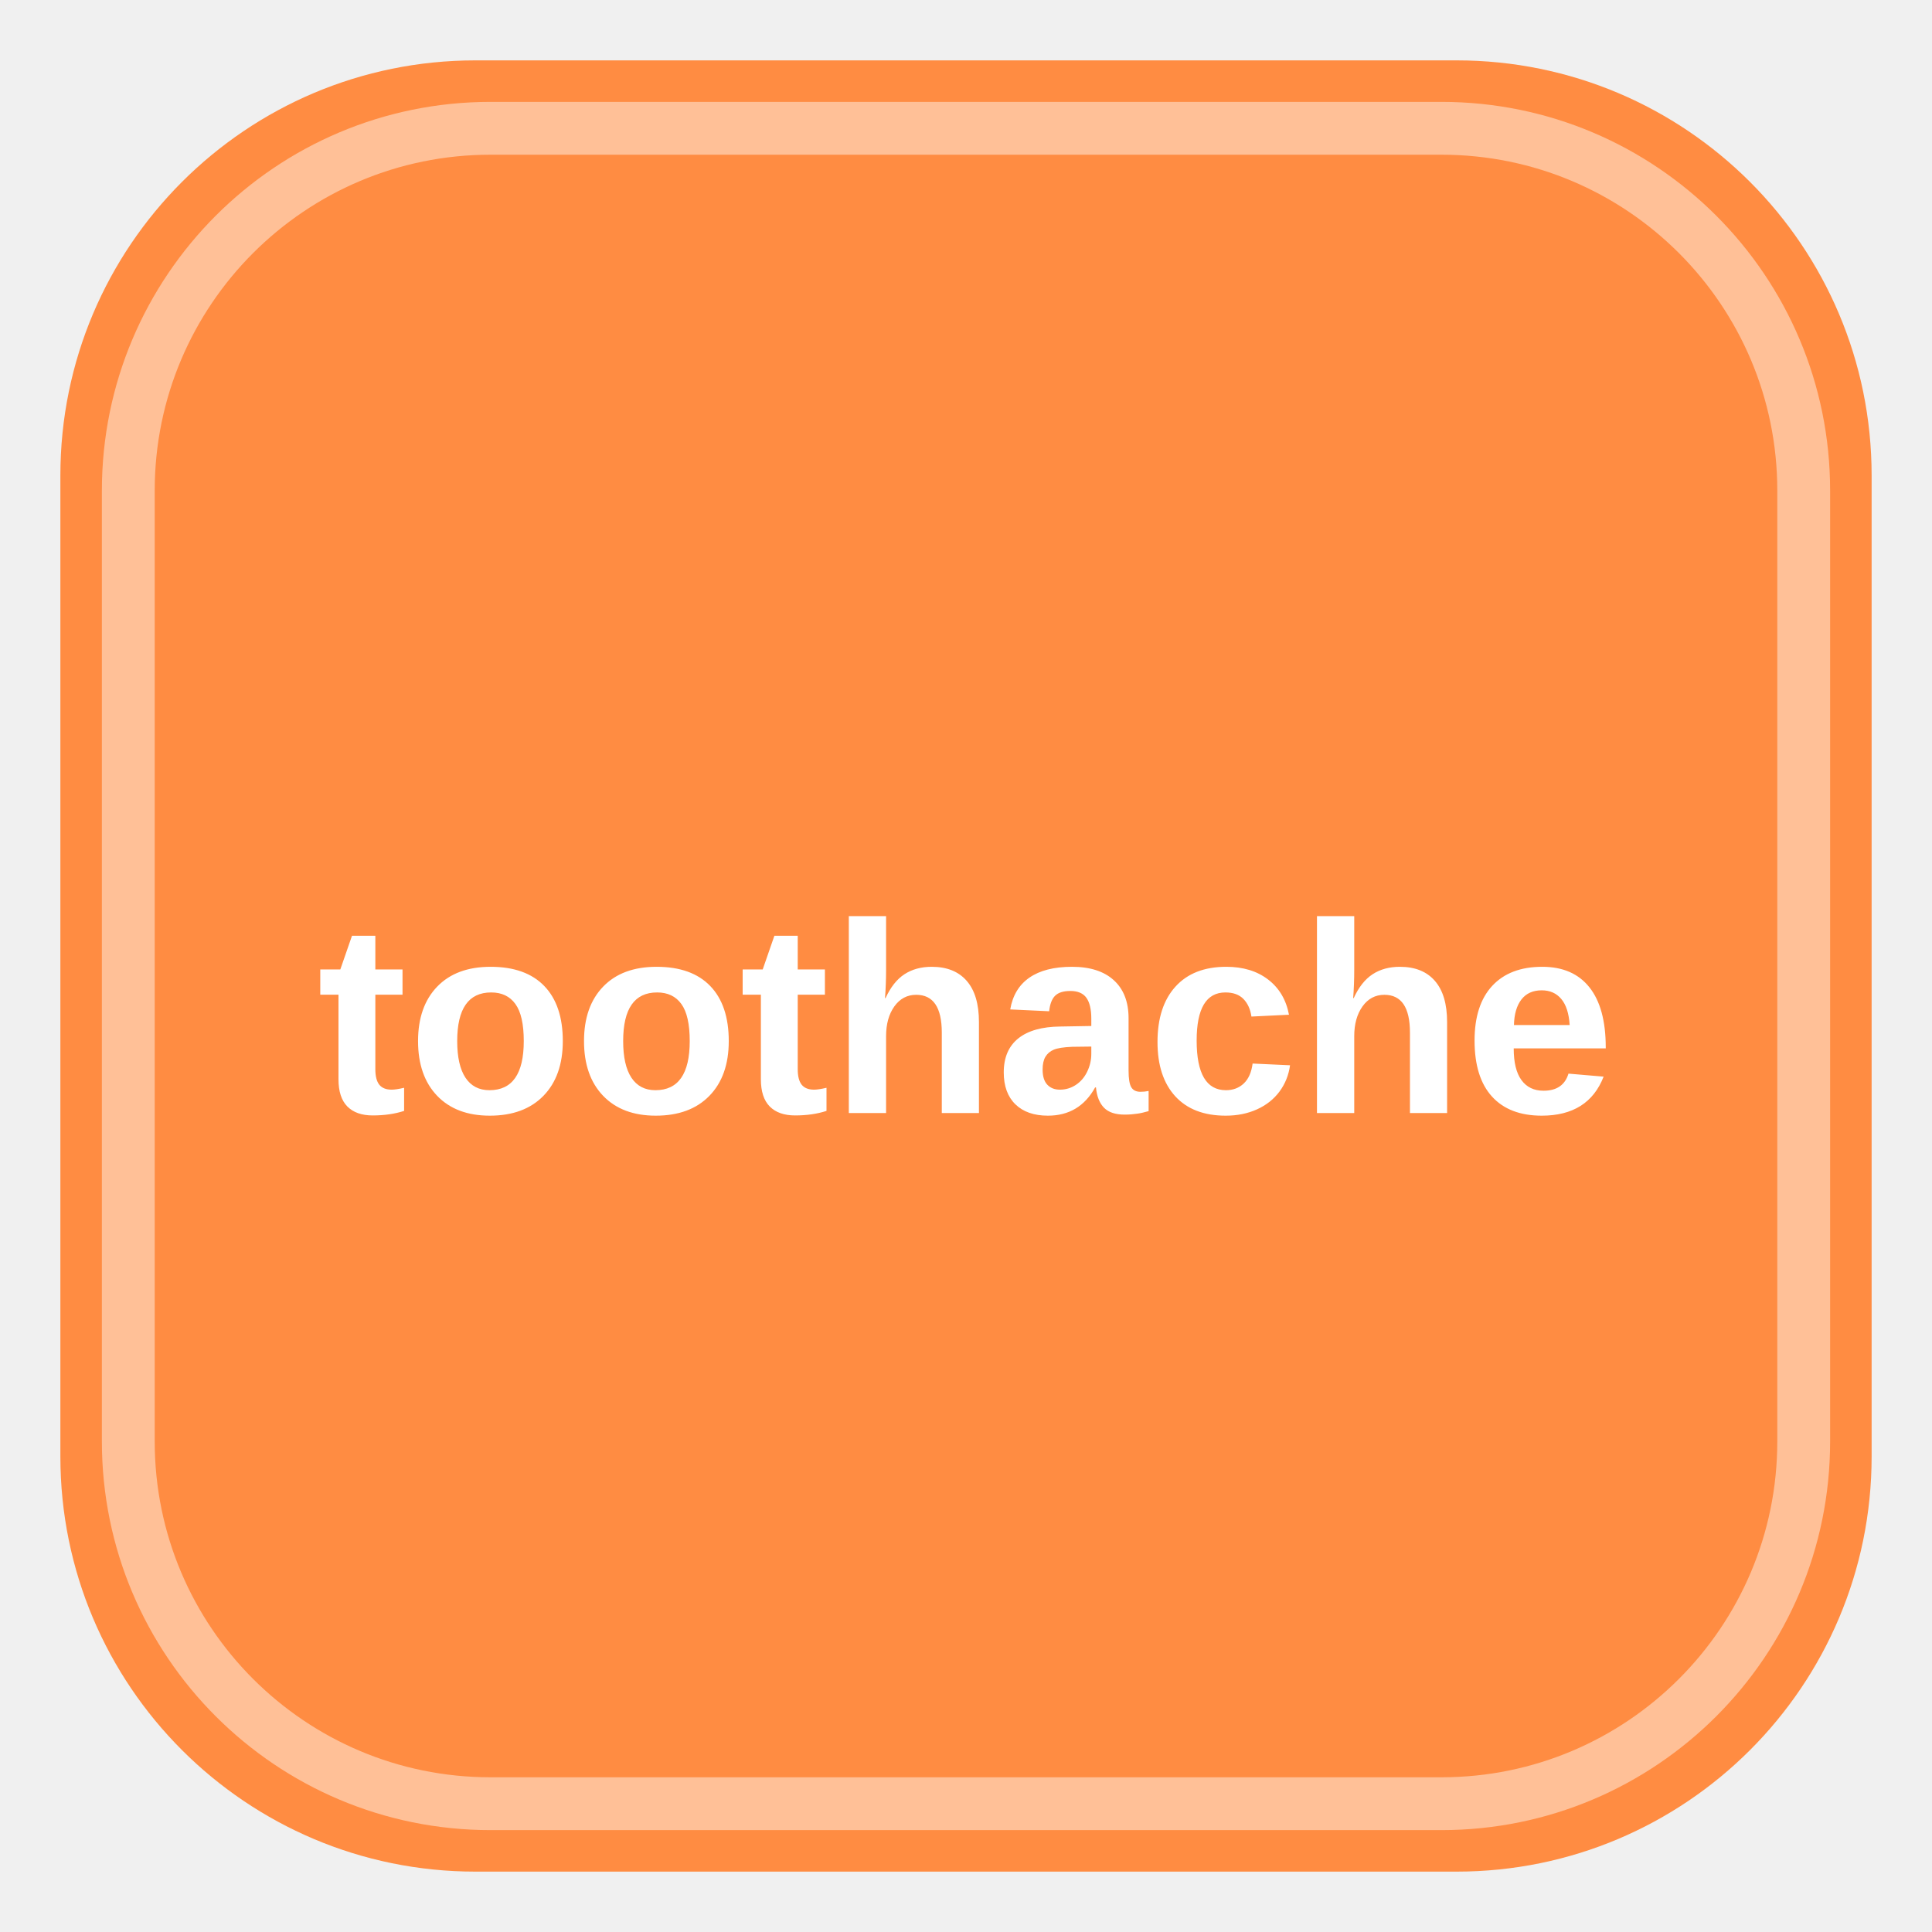
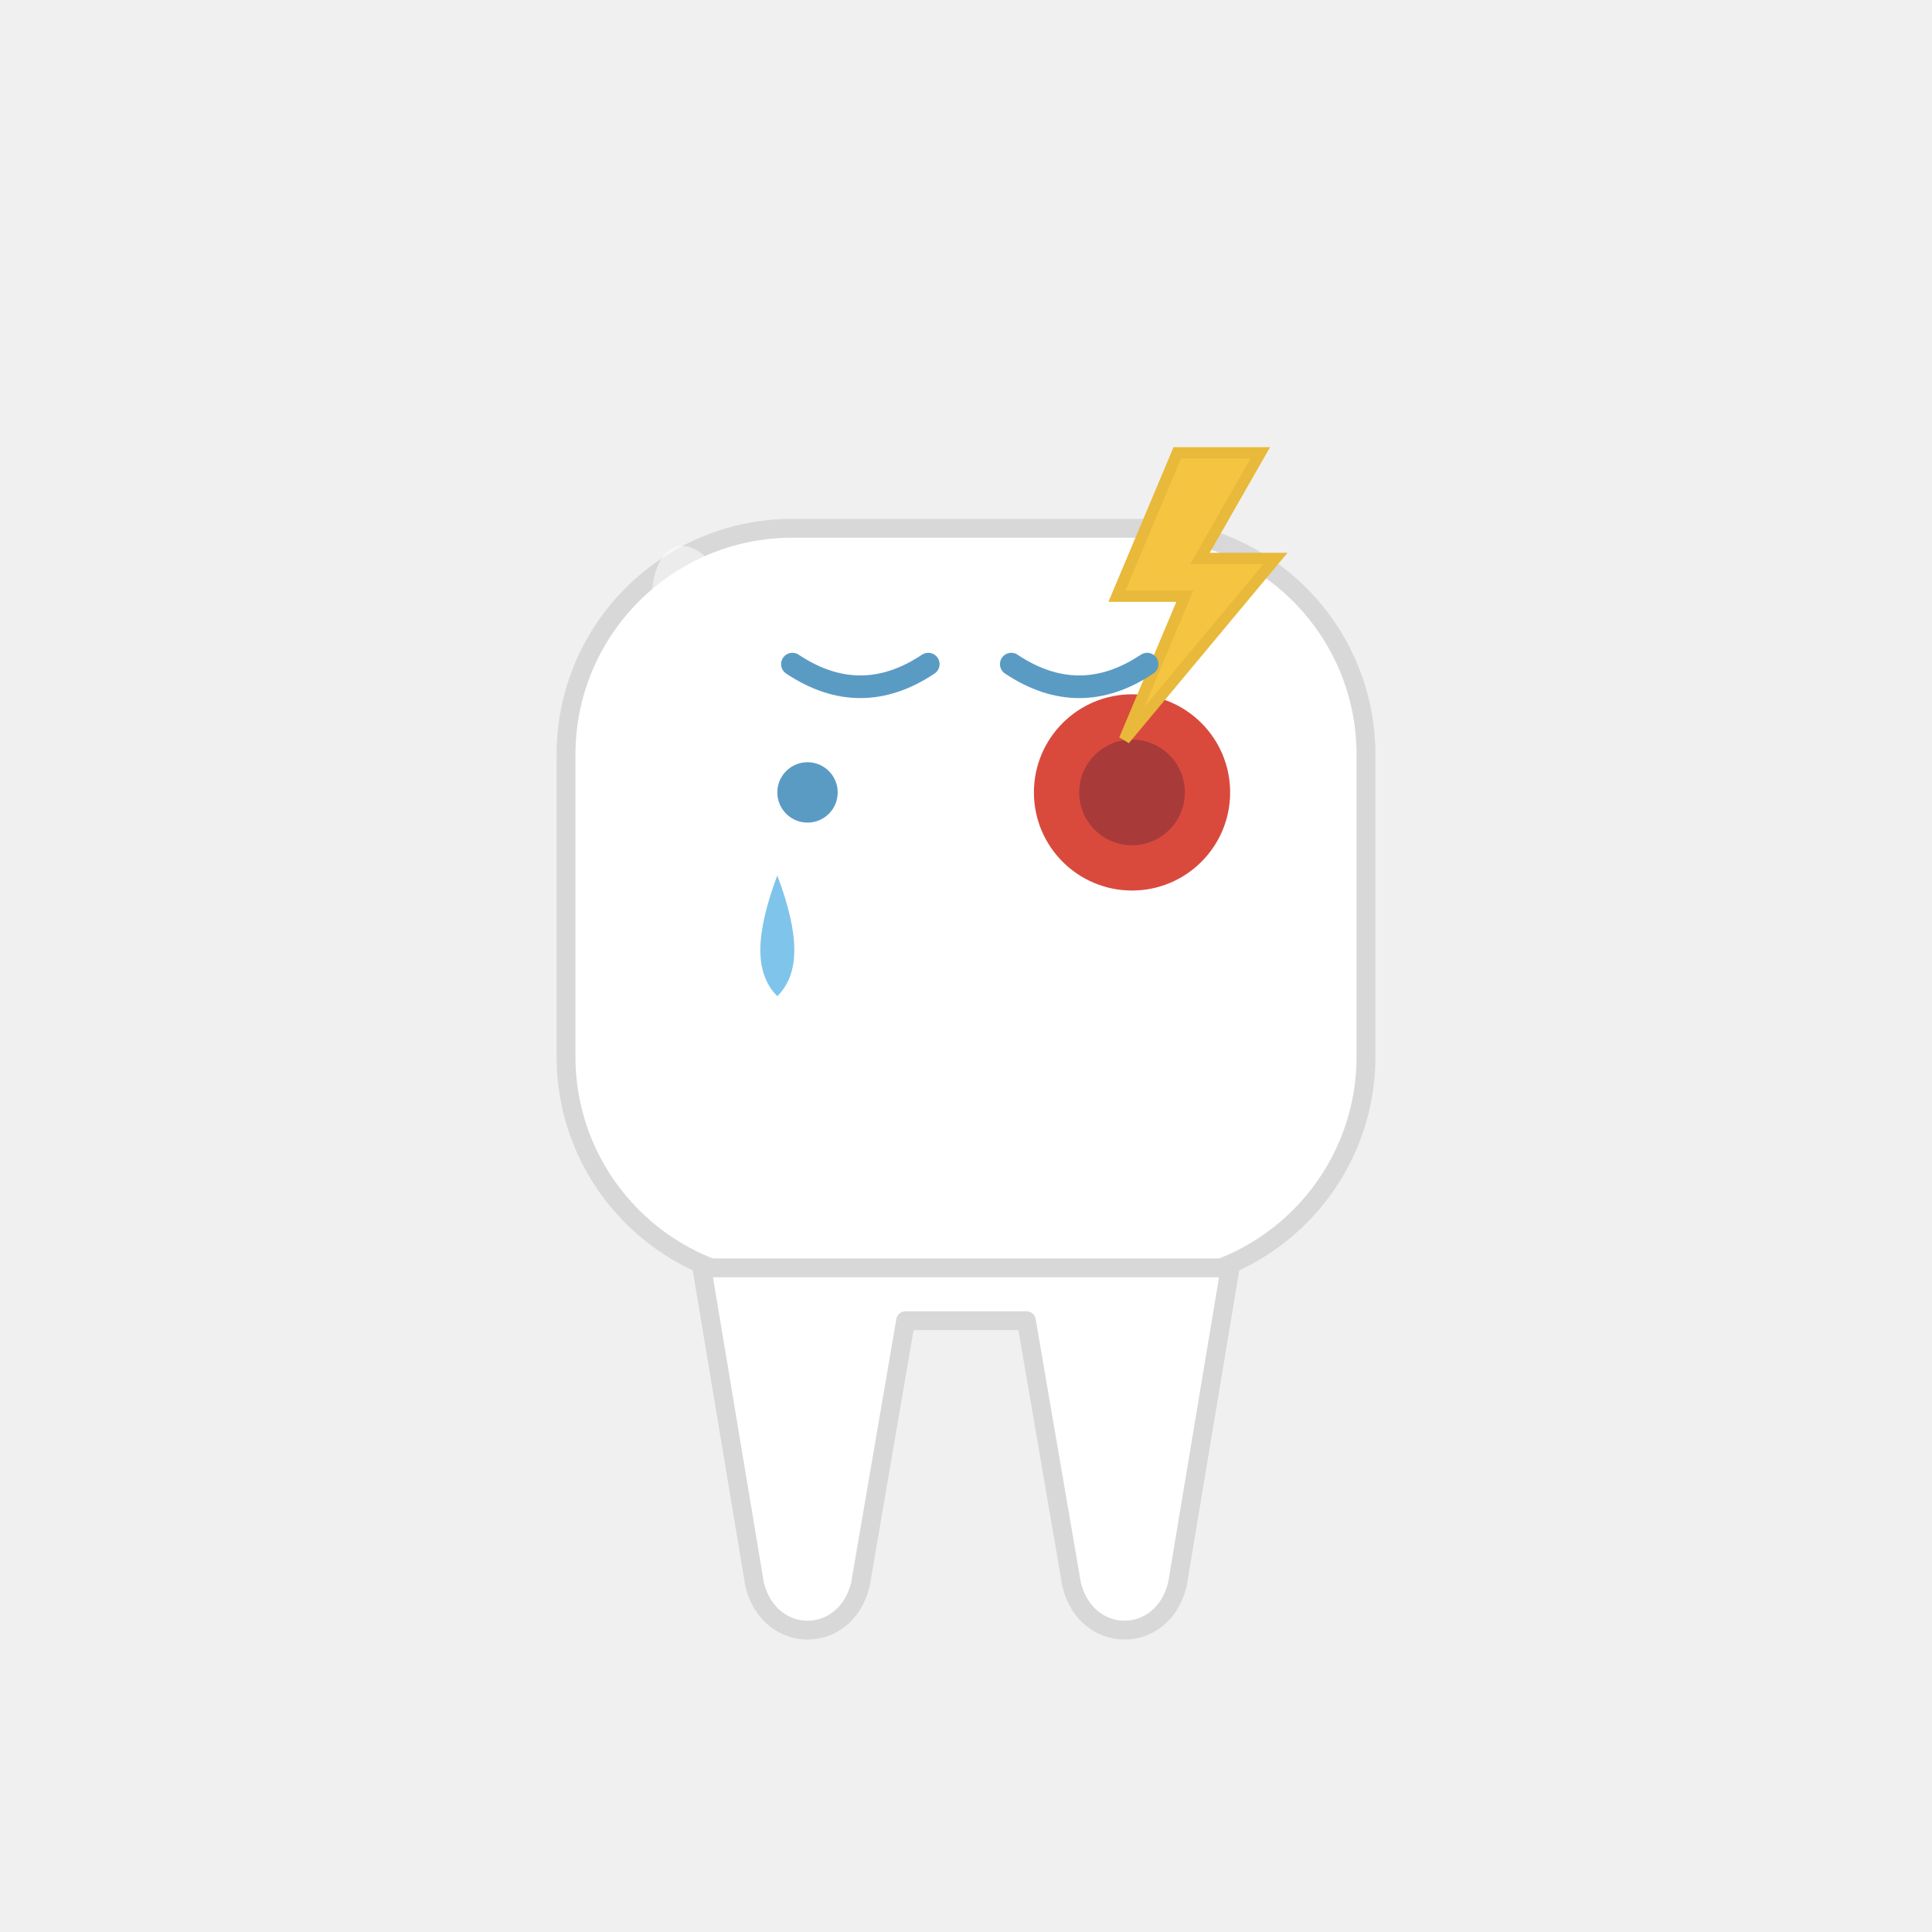
<svg xmlns="http://www.w3.org/2000/svg" width="512" height="512" viewBox="0 0 512 512">
-   <rect x="16" y="16" width="480" height="480" rx="110" fill="#FF8C42" />
-   <rect x="34" y="34" width="444" height="444" rx="96" fill="none" stroke="rgba(255,255,255,0.45)" stroke-width="14" />
-   <text x="256" y="270" font-family="Arial, Helvetica, sans-serif" font-weight="bold" font-size="72" fill="#FFFFFF" text-anchor="middle" dominant-baseline="central">toothache</text>
+   <rect x="150" y="140" width="212" height="200" rx="60" fill="#FFFFFF" stroke="#D8D8D8" stroke-width="5" />
+   <path d="M186 336 L200 420 C204 436 224 436 228 420 L240 350 L272 350 L284 420 C288 436 308 436 312 420 L326 336 Z" fill="#FFFFFF" stroke="#D8D8D8" stroke-width="5" stroke-linejoin="round" />
+   <circle cx="300" cy="210" r="26" fill="#D94A3D" />
+   <circle cx="300" cy="210" r="14" fill="#A83A3A" />
+   <path d="M312 120 L296 158 L314 158 L298 196 L338 148 L318 148 L334 120 Z" fill="#F5C542" stroke="#E8B93A" stroke-width="3" />
+   <path d="M210 176 Q228 188 246 176" stroke="#5A9BC4" stroke-width="6" fill="none" stroke-linecap="round" stroke-linejoin="round" opacity="1" />
+   <path d="M268 176 Q286 188 304 176" stroke="#5A9BC4" stroke-width="6" fill="none" stroke-linecap="round" stroke-linejoin="round" opacity="1" />
+   <circle cx="214" cy="210" r="8" fill="#5A9BC4" />
+   <path d="M206 232 C200 248 200 258 206 264 C212 258 212 248 206 232 Z" fill="#7FC4EA" />
+   <ellipse cx="186" cy="170" rx="12" ry="26" fill="#FFFFFF" opacity="0.5" transform="rotate(-15 186 170)" />
</svg>
